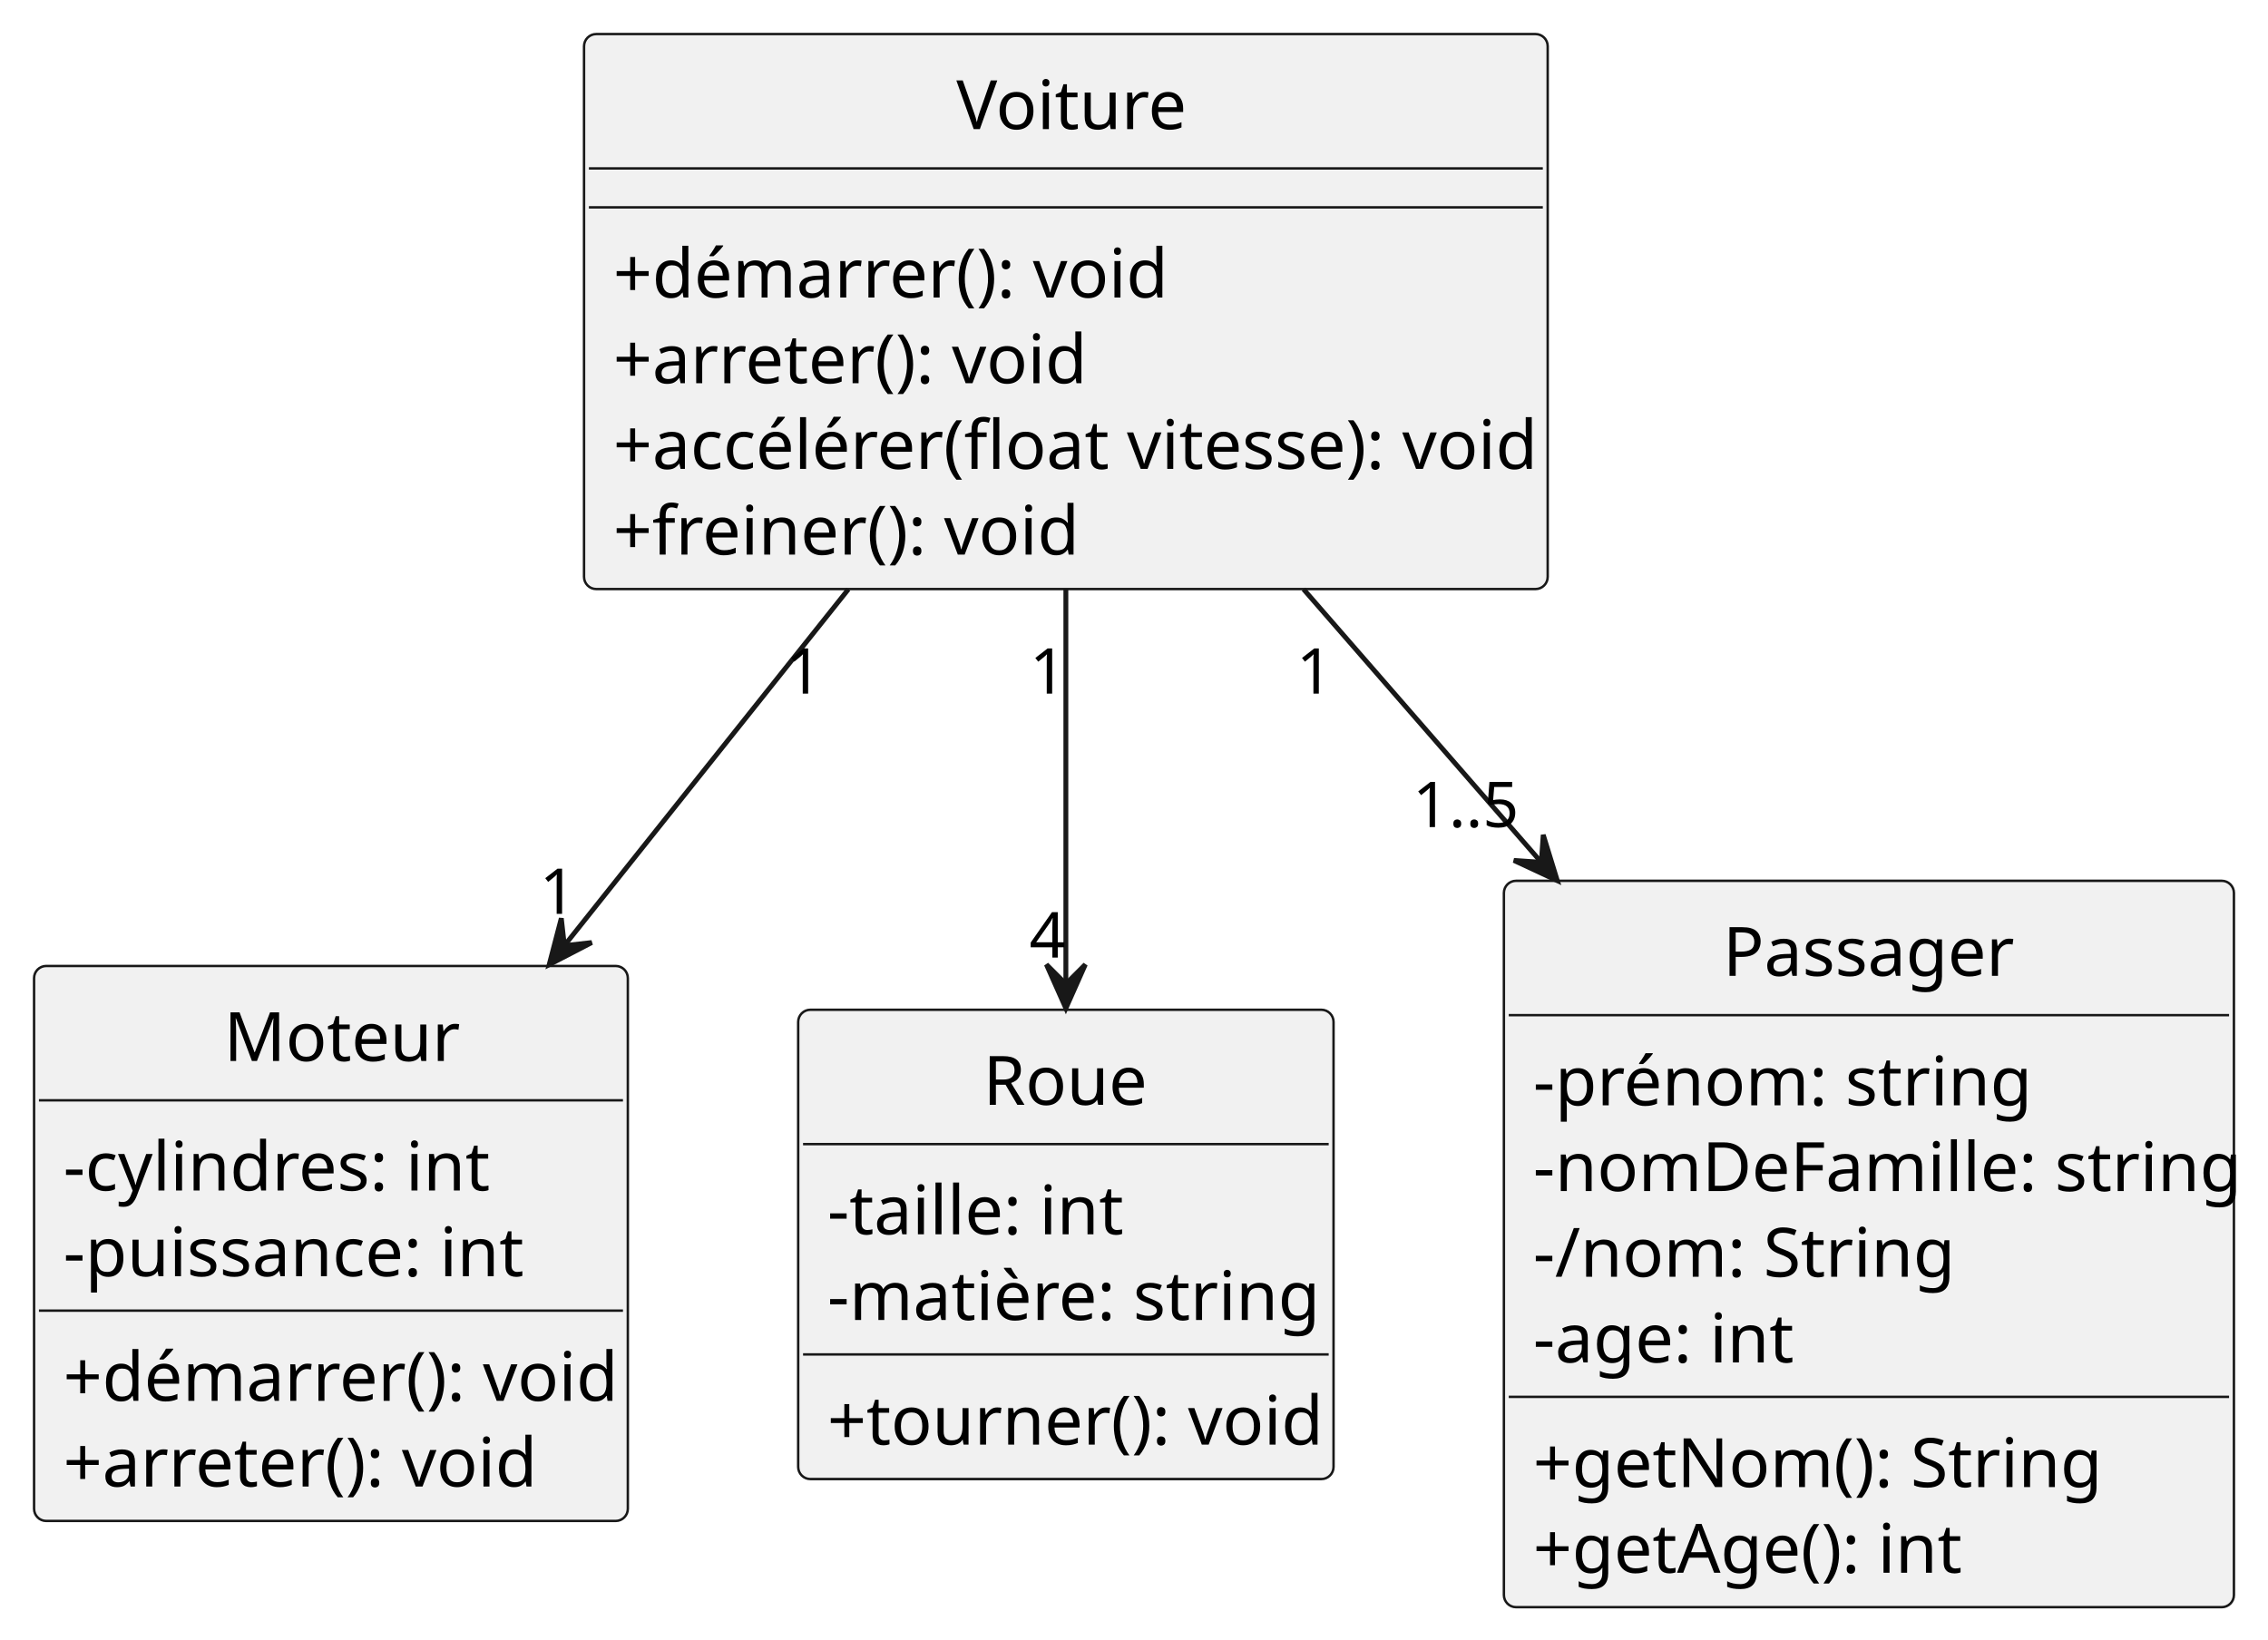
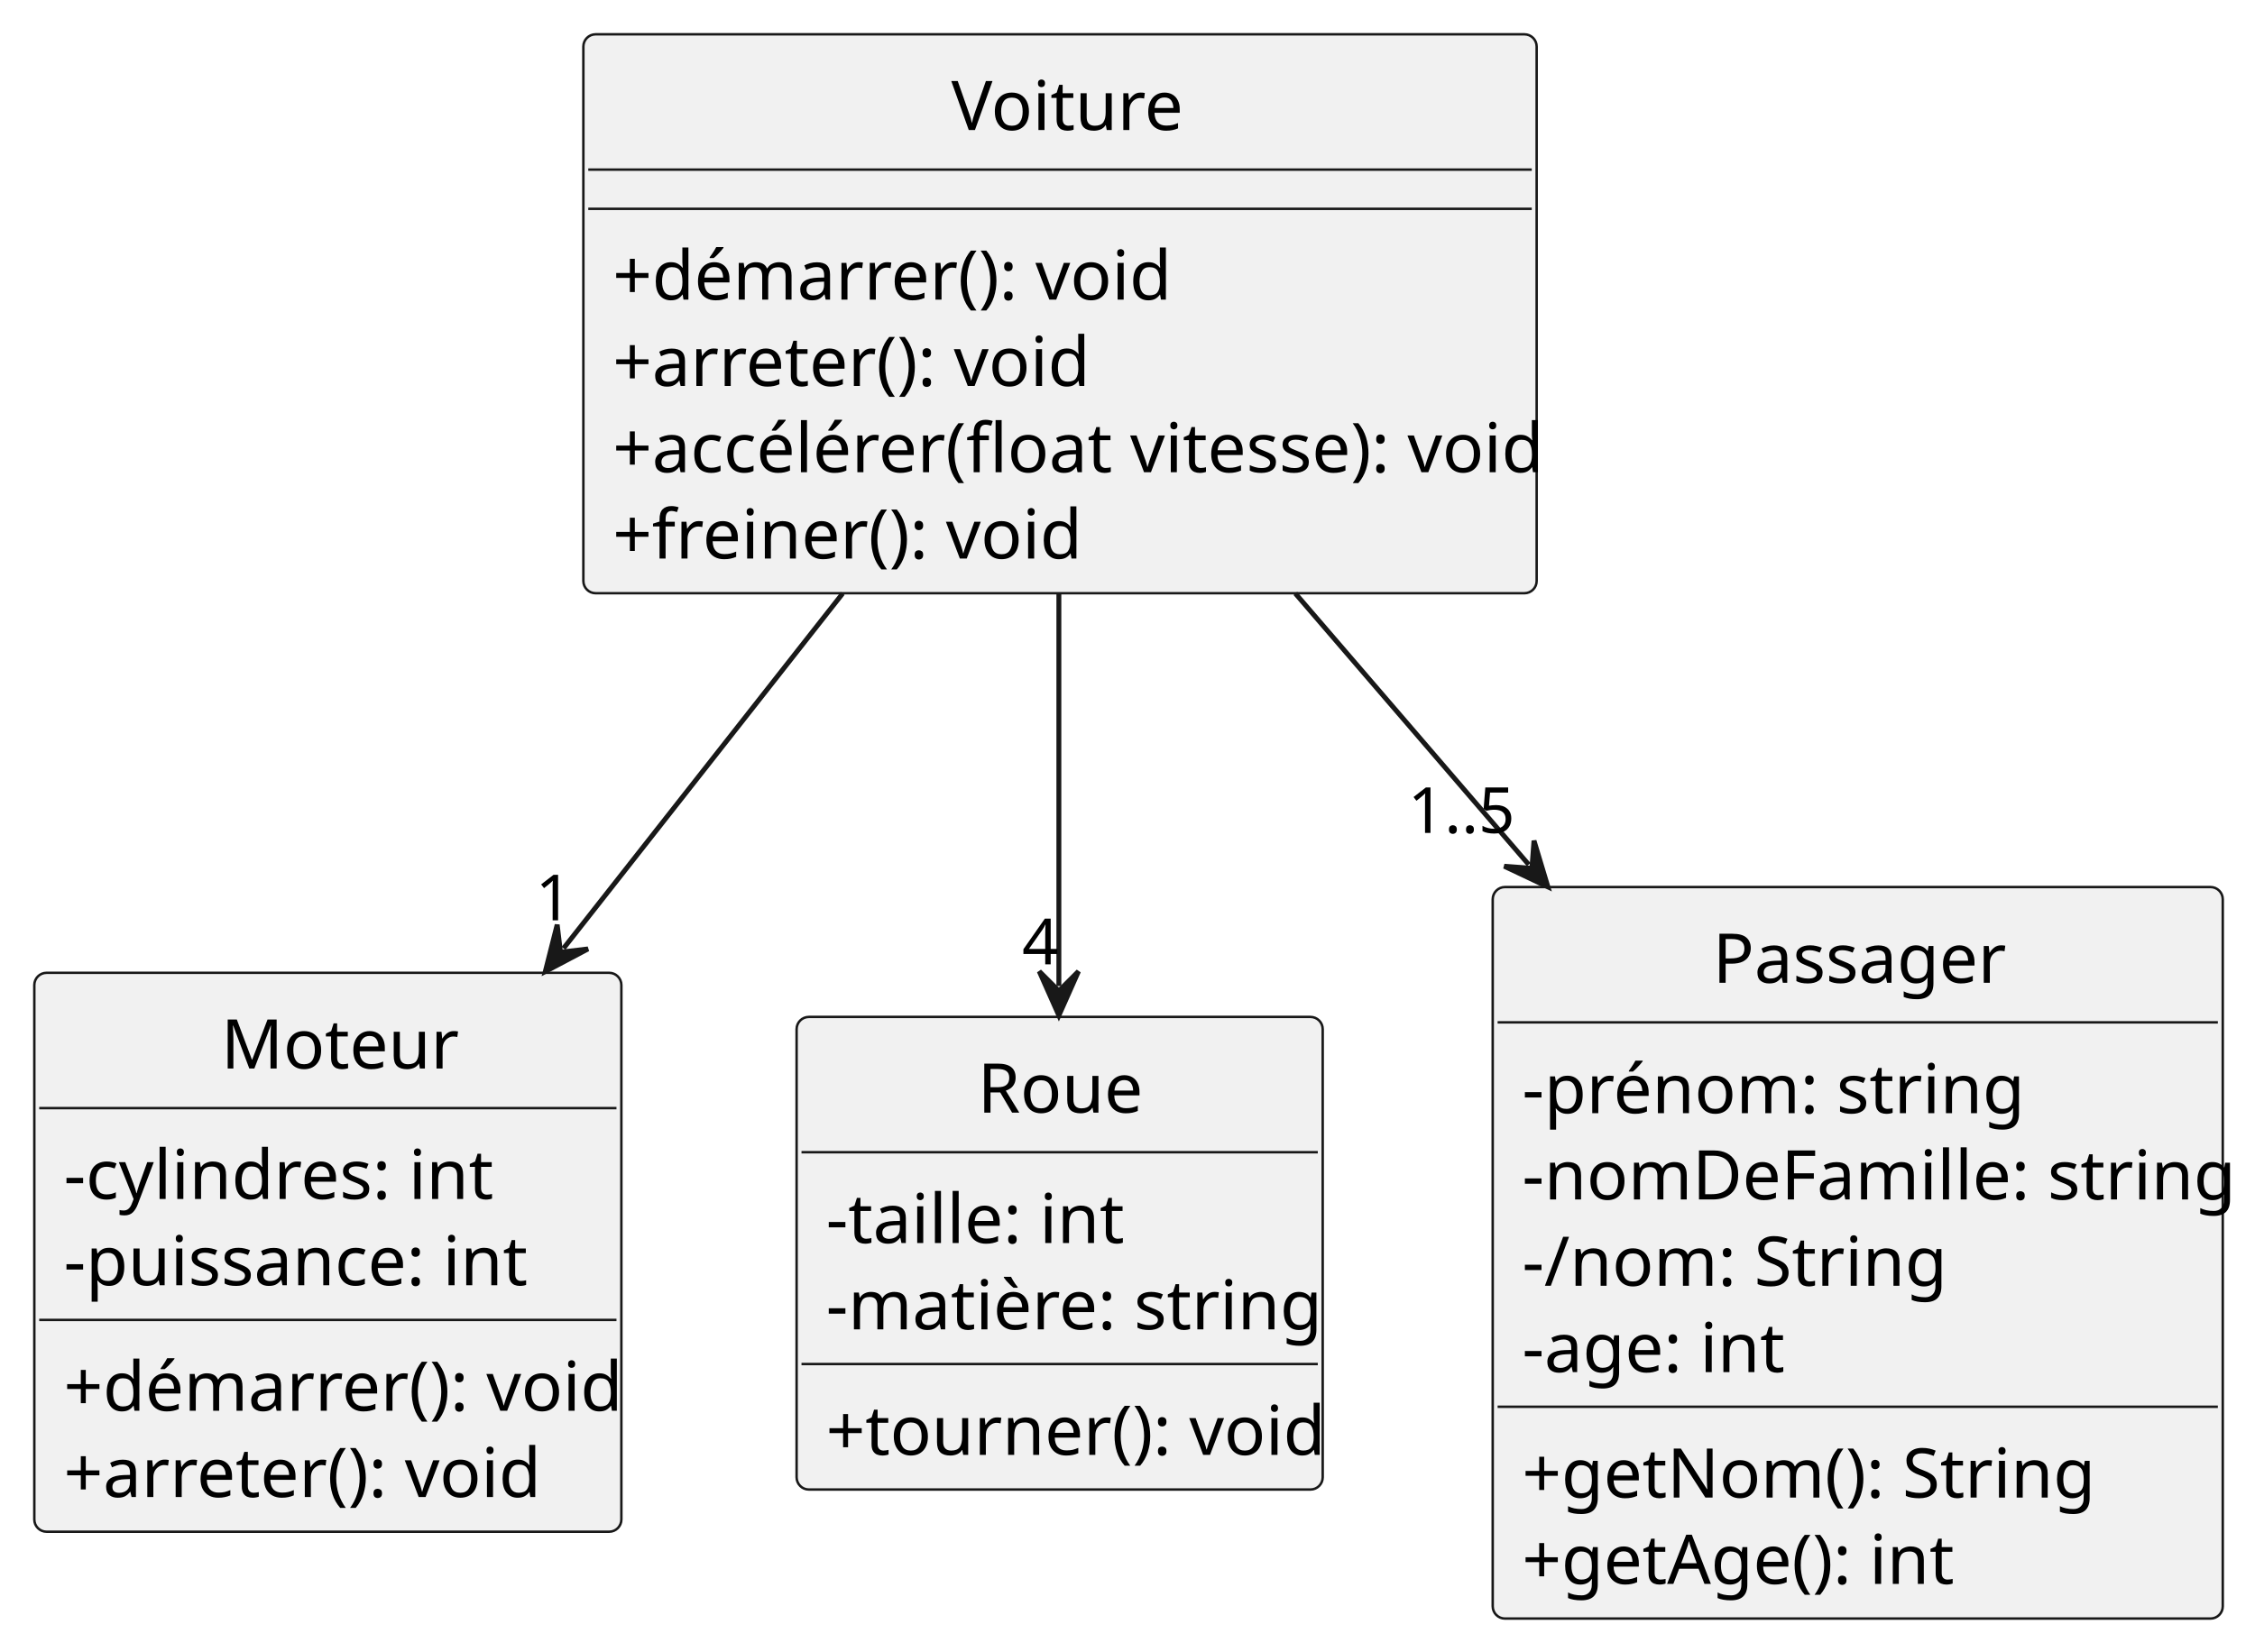
- <svg xmlns="http://www.w3.org/2000/svg" contentStyleType="text/css" height="337px" preserveAspectRatio="none" style="width:466px;height:337px;background:#00000000;" version="1.1" viewBox="0 0 466 337" width="466px" zoomAndPan="magnify">
+ <svg xmlns="http://www.w3.org/2000/svg" contentStyleType="text/css" data-diagram-type="CLASS" height="337px" preserveAspectRatio="none" style="width:460px;height:337px;" version="1.1" viewBox="0 0 460 337" width="460px" zoomAndPan="magnify">
  <defs />
  <g>
-     <g id="elem_Voiture">
-       <rect codeLine="5" fill="#F1F1F1" height="114.047" id="Voiture" rx="2.5" ry="2.5" style="stroke:#181818;stroke-width:0.5;" width="198" x="120" y="7" />
-       <text fill="#000000" font-family="sans-serif" font-size="14" lengthAdjust="spacing" textLength="45" x="196.5" y="26.533">Voiture</text>
-       <line style="stroke:#181818;stroke-width:0.5;" x1="121" x2="317" y1="34.609" y2="34.609" />
-       <line style="stroke:#181818;stroke-width:0.5;" x1="121" x2="317" y1="42.609" y2="42.609" />
-       <text fill="#000000" font-family="sans-serif" font-size="14" lengthAdjust="spacing" textLength="110" x="126" y="61.143">+démarrer(): void</text>
-       <text fill="#000000" font-family="sans-serif" font-size="14" lengthAdjust="spacing" textLength="95" x="126" y="78.752">+arreter(): void</text>
-       <text fill="#000000" font-family="sans-serif" font-size="14" lengthAdjust="spacing" textLength="186" x="126" y="96.361">+accélérer(float vitesse): void</text>
-       <text fill="#000000" font-family="sans-serif" font-size="14" lengthAdjust="spacing" textLength="93" x="126" y="113.971">+freiner(): void</text>
+     <g class="entity" data-qualified-name="Voiture" data-source-line="5" id="ent0002">
+       <rect fill="#F1F1F1" height="114.047" rx="2.5" ry="2.5" style="stroke:#181818;stroke-width:0.5;" width="194.465" x="119" y="7" />
+       <text fill="#000000" font-family="sans-serif" font-size="14" lengthAdjust="spacing" textLength="44.358" x="194.053" y="26.533">Voiture</text>
+       <line style="stroke:#181818;stroke-width:0.5;" x1="120" x2="312.465" y1="34.609" y2="34.609" />
+       <line style="stroke:#181818;stroke-width:0.5;" x1="120" x2="312.465" y1="42.609" y2="42.609" />
+       <text fill="#000000" font-family="sans-serif" font-size="14" lengthAdjust="spacing" textLength="107.755" x="125" y="61.143">+démarrer(): void</text>
+       <text fill="#000000" font-family="sans-serif" font-size="14" lengthAdjust="spacing" textLength="92.196" x="125" y="78.752">+arreter(): void</text>
+       <text fill="#000000" font-family="sans-serif" font-size="14" lengthAdjust="spacing" textLength="182.465" x="125" y="96.361">+accélérer(float vitesse): void</text>
+       <text fill="#000000" font-family="sans-serif" font-size="14" lengthAdjust="spacing" textLength="90.644" x="125" y="113.971">+freiner(): void</text>
    </g>
-     <g id="elem_Moteur">
-       <rect codeLine="12" fill="#F1F1F1" height="114.047" id="Moteur" rx="2.5" ry="2.5" style="stroke:#181818;stroke-width:0.5;" width="122" x="7" y="198.5" />
-       <text fill="#000000" font-family="sans-serif" font-size="14" lengthAdjust="spacing" textLength="44" x="46" y="218.033">Moteur</text>
-       <line style="stroke:#181818;stroke-width:0.5;" x1="8" x2="128" y1="226.109" y2="226.109" />
-       <text fill="#000000" font-family="sans-serif" font-size="14" lengthAdjust="spacing" textLength="84" x="13" y="244.643">-cylindres: int</text>
-       <text fill="#000000" font-family="sans-serif" font-size="14" lengthAdjust="spacing" textLength="92" x="13" y="262.252">-puissance: int</text>
-       <line style="stroke:#181818;stroke-width:0.5;" x1="8" x2="128" y1="269.328" y2="269.328" />
-       <text fill="#000000" font-family="sans-serif" font-size="14" lengthAdjust="spacing" textLength="110" x="13" y="287.861">+démarrer(): void</text>
-       <text fill="#000000" font-family="sans-serif" font-size="14" lengthAdjust="spacing" textLength="95" x="13" y="305.471">+arreter(): void</text>
+     <g class="entity" data-qualified-name="Moteur" data-source-line="12" id="ent0003">
+       <rect fill="#F1F1F1" height="114.047" rx="2.5" ry="2.5" style="stroke:#181818;stroke-width:0.5;" width="119.755" x="7" y="198.5" />
+       <text fill="#000000" font-family="sans-serif" font-size="14" lengthAdjust="spacing" textLength="43.572" x="45.091" y="218.033">Moteur</text>
+       <line style="stroke:#181818;stroke-width:0.5;" x1="8" x2="125.755" y1="226.109" y2="226.109" />
+       <text fill="#000000" font-family="sans-serif" font-size="14" lengthAdjust="spacing" textLength="82.469" x="13" y="244.643">-cylindres: int</text>
+       <text fill="#000000" font-family="sans-serif" font-size="14" lengthAdjust="spacing" textLength="90.269" x="13" y="262.252">-puissance: int</text>
+       <line style="stroke:#181818;stroke-width:0.5;" x1="8" x2="125.755" y1="269.328" y2="269.328" />
+       <text fill="#000000" font-family="sans-serif" font-size="14" lengthAdjust="spacing" textLength="107.755" x="13" y="287.861">+démarrer(): void</text>
+       <text fill="#000000" font-family="sans-serif" font-size="14" lengthAdjust="spacing" textLength="92.196" x="13" y="305.471">+arreter(): void</text>
    </g>
-     <g id="elem_Roue">
-       <rect codeLine="19" fill="#F1F1F1" height="96.438" id="Roue" rx="2.5" ry="2.5" style="stroke:#181818;stroke-width:0.5;" width="110" x="164" y="207.5" />
-       <text fill="#000000" font-family="sans-serif" font-size="14" lengthAdjust="spacing" textLength="34" x="202" y="227.033">Roue</text>
-       <line style="stroke:#181818;stroke-width:0.5;" x1="165" x2="273" y1="235.109" y2="235.109" />
-       <text fill="#000000" font-family="sans-serif" font-size="14" lengthAdjust="spacing" textLength="57" x="170" y="253.643">-taille: int</text>
-       <text fill="#000000" font-family="sans-serif" font-size="14" lengthAdjust="spacing" textLength="95" x="170" y="271.252">-matière: string</text>
-       <line style="stroke:#181818;stroke-width:0.5;" x1="165" x2="273" y1="278.328" y2="278.328" />
-       <text fill="#000000" font-family="sans-serif" font-size="14" lengthAdjust="spacing" textLength="98" x="170" y="296.861">+tourner(): void</text>
+     <g class="entity" data-qualified-name="Roue" data-source-line="19" id="ent0004">
+       <rect fill="#F1F1F1" height="96.438" rx="2.5" ry="2.5" style="stroke:#181818;stroke-width:0.5;" width="107.32" x="162.5" y="207.5" />
+       <text fill="#000000" font-family="sans-serif" font-size="14" lengthAdjust="spacing" textLength="33.469" x="199.426" y="227.033">Roue</text>
+       <line style="stroke:#181818;stroke-width:0.5;" x1="163.5" x2="268.82" y1="235.109" y2="235.109" />
+       <text fill="#000000" font-family="sans-serif" font-size="14" lengthAdjust="spacing" textLength="56.02" x="168.5" y="253.643">-taille: int</text>
+       <text fill="#000000" font-family="sans-serif" font-size="14" lengthAdjust="spacing" textLength="93.358" x="168.5" y="271.252">-matière: string</text>
+       <line style="stroke:#181818;stroke-width:0.5;" x1="163.5" x2="268.82" y1="278.328" y2="278.328" />
+       <text fill="#000000" font-family="sans-serif" font-size="14" lengthAdjust="spacing" textLength="95.32" x="168.5" y="296.861">+tourner(): void</text>
    </g>
-     <g id="elem_Passager">
-       <rect codeLine="25" fill="#F1F1F1" height="149.266" id="Passager" rx="2.5" ry="2.5" style="stroke:#181818;stroke-width:0.5;" width="150" x="309" y="181" />
-       <text fill="#000000" font-family="sans-serif" font-size="14" lengthAdjust="spacing" textLength="60" x="354" y="200.533">Passager</text>
-       <line style="stroke:#181818;stroke-width:0.5;" x1="310" x2="458" y1="208.609" y2="208.609" />
-       <text fill="#000000" font-family="sans-serif" font-size="14" lengthAdjust="spacing" textLength="96" x="315" y="227.143">-prénom: string</text>
-       <text fill="#000000" font-family="sans-serif" font-size="14" lengthAdjust="spacing" textLength="138" x="315" y="244.752">-nomDeFamille: string</text>
-       <text fill="#000000" font-family="sans-serif" font-size="14" lengthAdjust="spacing" textLength="81" x="315" y="262.361">-/nom: String</text>
-       <text fill="#000000" font-family="sans-serif" font-size="14" lengthAdjust="spacing" textLength="52" x="315" y="279.971">-age: int</text>
-       <line style="stroke:#181818;stroke-width:0.5;" x1="310" x2="458" y1="287.047" y2="287.047" />
-       <text fill="#000000" font-family="sans-serif" font-size="14" lengthAdjust="spacing" textLength="111" x="315" y="305.58">+getNom(): String</text>
-       <text fill="#000000" font-family="sans-serif" font-size="14" lengthAdjust="spacing" textLength="86" x="315" y="323.19">+getAge(): int</text>
+     <g class="entity" data-qualified-name="Passager" data-source-line="25" id="ent0005">
+       <rect fill="#F1F1F1" height="149.266" rx="2.5" ry="2.5" style="stroke:#181818;stroke-width:0.5;" width="148.924" x="304.5" y="181" />
+       <text fill="#000000" font-family="sans-serif" font-size="14" lengthAdjust="spacing" textLength="59.145" x="349.39" y="200.533">Passager</text>
+       <line style="stroke:#181818;stroke-width:0.5;" x1="305.5" x2="452.424" y1="208.609" y2="208.609" />
+       <text fill="#000000" font-family="sans-serif" font-size="14" lengthAdjust="spacing" textLength="94.144" x="310.5" y="227.143">-prénom: string</text>
+       <text fill="#000000" font-family="sans-serif" font-size="14" lengthAdjust="spacing" textLength="136.924" x="310.5" y="244.752">-nomDeFamille: string</text>
+       <text fill="#000000" font-family="sans-serif" font-size="14" lengthAdjust="spacing" textLength="80.138" x="310.5" y="262.361">-/nom: String</text>
+       <text fill="#000000" font-family="sans-serif" font-size="14" lengthAdjust="spacing" textLength="50.586" x="310.5" y="279.971">-age: int</text>
+       <line style="stroke:#181818;stroke-width:0.5;" x1="305.5" x2="452.424" y1="287.047" y2="287.047" />
+       <text fill="#000000" font-family="sans-serif" font-size="14" lengthAdjust="spacing" textLength="110.872" x="310.5" y="305.58">+getNom(): String</text>
+       <text fill="#000000" font-family="sans-serif" font-size="14" lengthAdjust="spacing" textLength="84.438" x="310.5" y="323.19">+getAge(): int</text>
    </g>
-     <g id="link_Voiture_Moteur">
-       <path codeLine="34" d="M174.31,121.09 C155.98,144.09 134.72,170.77 116.05,194.2 " fill="none" id="Voiture-to-Moteur" style="stroke:#181818;stroke-width:1.0;" />
-       <polygon fill="#181818" points="112.84,198.23,121.582,193.693,115.96,194.323,115.33,188.701,112.84,198.23" style="stroke:#181818;stroke-width:1.0;" />
-       <text fill="#000000" font-family="sans-serif" font-size="13" lengthAdjust="spacing" textLength="7" x="161.437" y="142.536">1</text>
-       <text fill="#000000" font-family="sans-serif" font-size="13" lengthAdjust="spacing" textLength="7" x="110.878" y="187.789">1</text>
+     <g class="link" data-entity-1="ent0002" data-entity-2="ent0003" data-link-type="dependency" data-source-line="34" id="lnk6">
+       <path codeLine="34" d="M171.9,121.09 C152.76,145.42 134.109,169.154 114.949,193.514" fill="none" id="Voiture-to-Moteur" style="stroke:#181818;stroke-width:1;" />
+       <polygon fill="#181818" points="111.24,198.23,119.948,193.629,114.331,194.3,113.66,188.683,111.24,198.23" style="stroke:#181818;stroke-width:1;" />
+       <text fill="#000000" font-family="sans-serif" font-size="13" lengthAdjust="spacing" textLength="7.23" x="109.234" y="187.789">1</text>
    </g>
-     <g id="link_Voiture_Roue">
-       <path codeLine="35" d="M219,121.09 C219,146.66 219,176.77 219,201.91 " fill="none" id="Voiture-to-Roue" style="stroke:#181818;stroke-width:1.0;" />
-       <polygon fill="#181818" points="219,207.2,223,198.2,219,202.2,215,198.2,219,207.2" style="stroke:#181818;stroke-width:1.0;" />
-       <text fill="#000000" font-family="sans-serif" font-size="13" lengthAdjust="spacing" textLength="7" x="211.573" y="142.536">1</text>
-       <text fill="#000000" font-family="sans-serif" font-size="13" lengthAdjust="spacing" textLength="7" x="211.508" y="196.772">4</text>
+     <g class="link" data-entity-1="ent0002" data-entity-2="ent0004" data-link-type="dependency" data-source-line="35" id="lnk7">
+       <path codeLine="35" d="M216,121.09 C216,148.48 216,175.08 216,201.2" fill="none" id="Voiture-to-Roue" style="stroke:#181818;stroke-width:1;" />
+       <polygon fill="#181818" points="216,207.2,220,198.2,216,202.2,212,198.2,216,207.2" style="stroke:#181818;stroke-width:1;" />
+       <text fill="#000000" font-family="sans-serif" font-size="13" lengthAdjust="spacing" textLength="7.23" x="208.501" y="196.772">4</text>
    </g>
-     <g id="link_Voiture_Passager">
-       <path codeLine="36" d="M267.84,121.09 C283.03,138.54 300.07,158.1 316.31,176.76 " fill="none" id="Voiture-to-Passager" style="stroke:#181818;stroke-width:1.0;" />
-       <polygon fill="#181818" points="319.98,180.97,317.084,171.556,316.696,177.2,311.052,176.812,319.98,180.97" style="stroke:#181818;stroke-width:1.0;" />
-       <text fill="#000000" font-family="sans-serif" font-size="13" lengthAdjust="spacing" textLength="7" x="266.366" y="142.536">1</text>
-       <text fill="#000000" font-family="sans-serif" font-size="13" lengthAdjust="spacing" textLength="22" x="290.244" y="169.959">1..5</text>
+     <g class="link" data-entity-1="ent0002" data-entity-2="ent0005" data-link-type="dependency" data-source-line="36" id="lnk8">
+       <path codeLine="36" d="M264.24,121.09 C280.39,139.86 294.727,156.522 311.847,176.422" fill="none" id="Voiture-to-Passager" style="stroke:#181818;stroke-width:1;" />
+       <polygon fill="#181818" points="315.76,180.97,312.923,171.539,312.499,177.18,306.858,176.756,315.76,180.97" style="stroke:#181818;stroke-width:1;" />
+       <text fill="#000000" font-family="sans-serif" font-size="13" lengthAdjust="spacing" textLength="21.684" x="287.195" y="169.959">1..5</text>
    </g>
  </g>
</svg>
